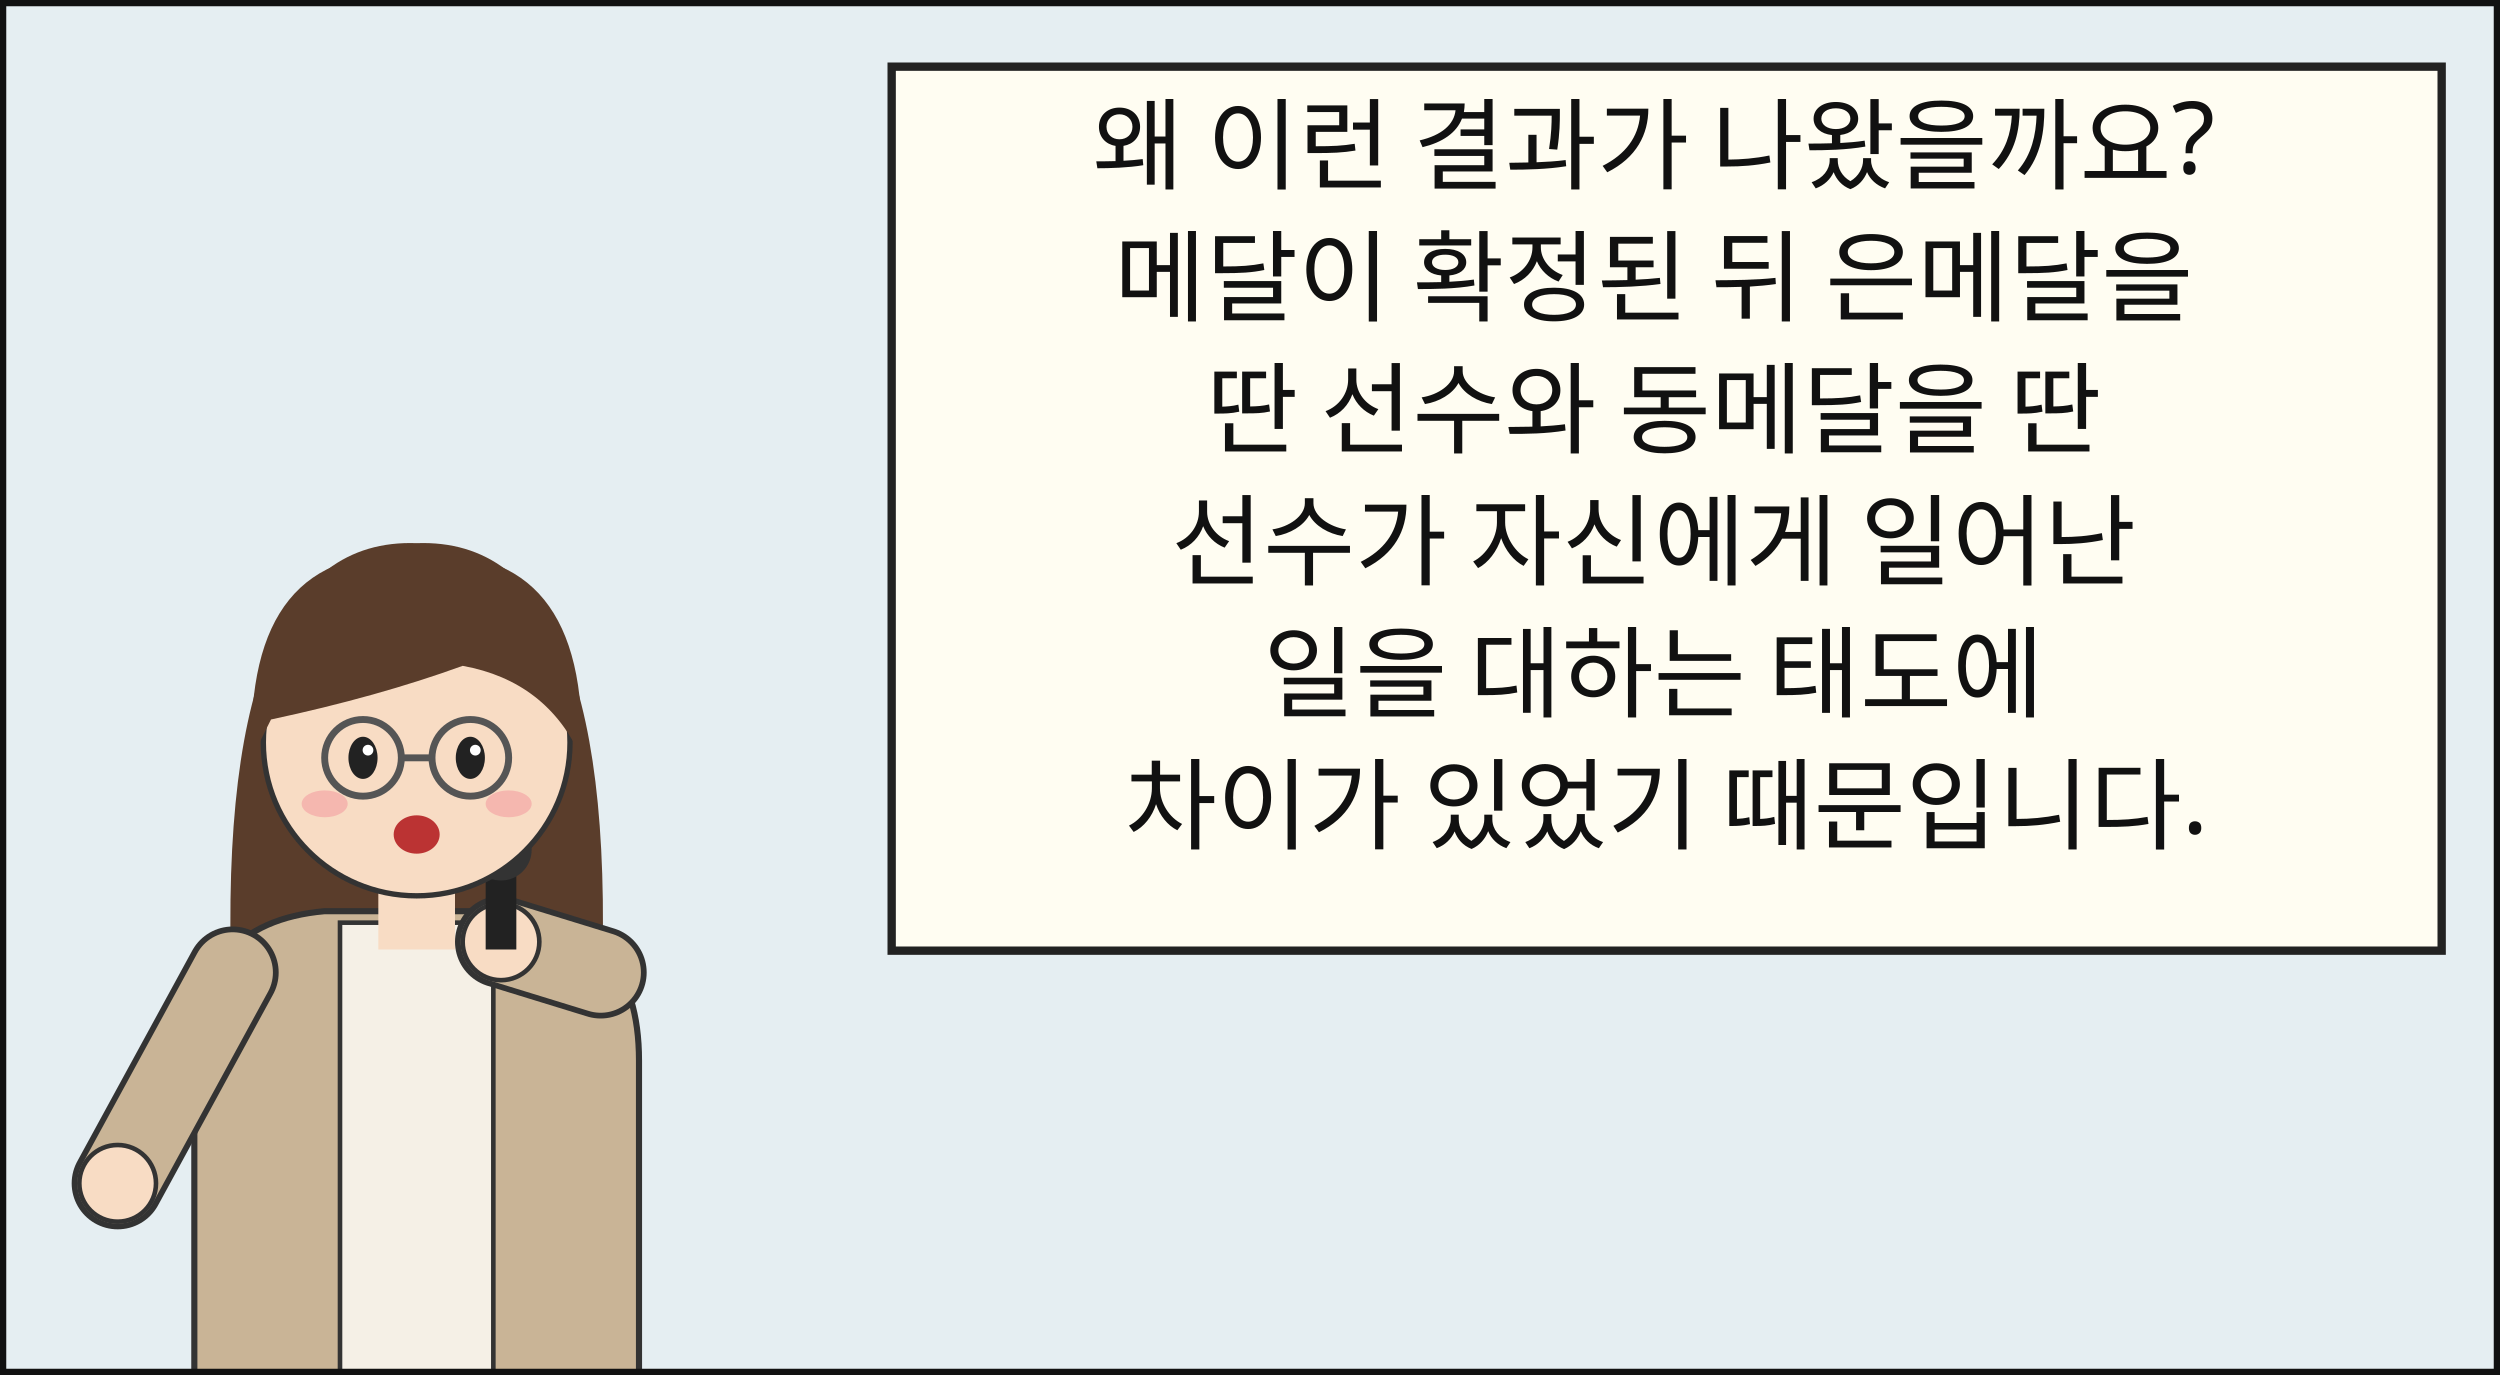
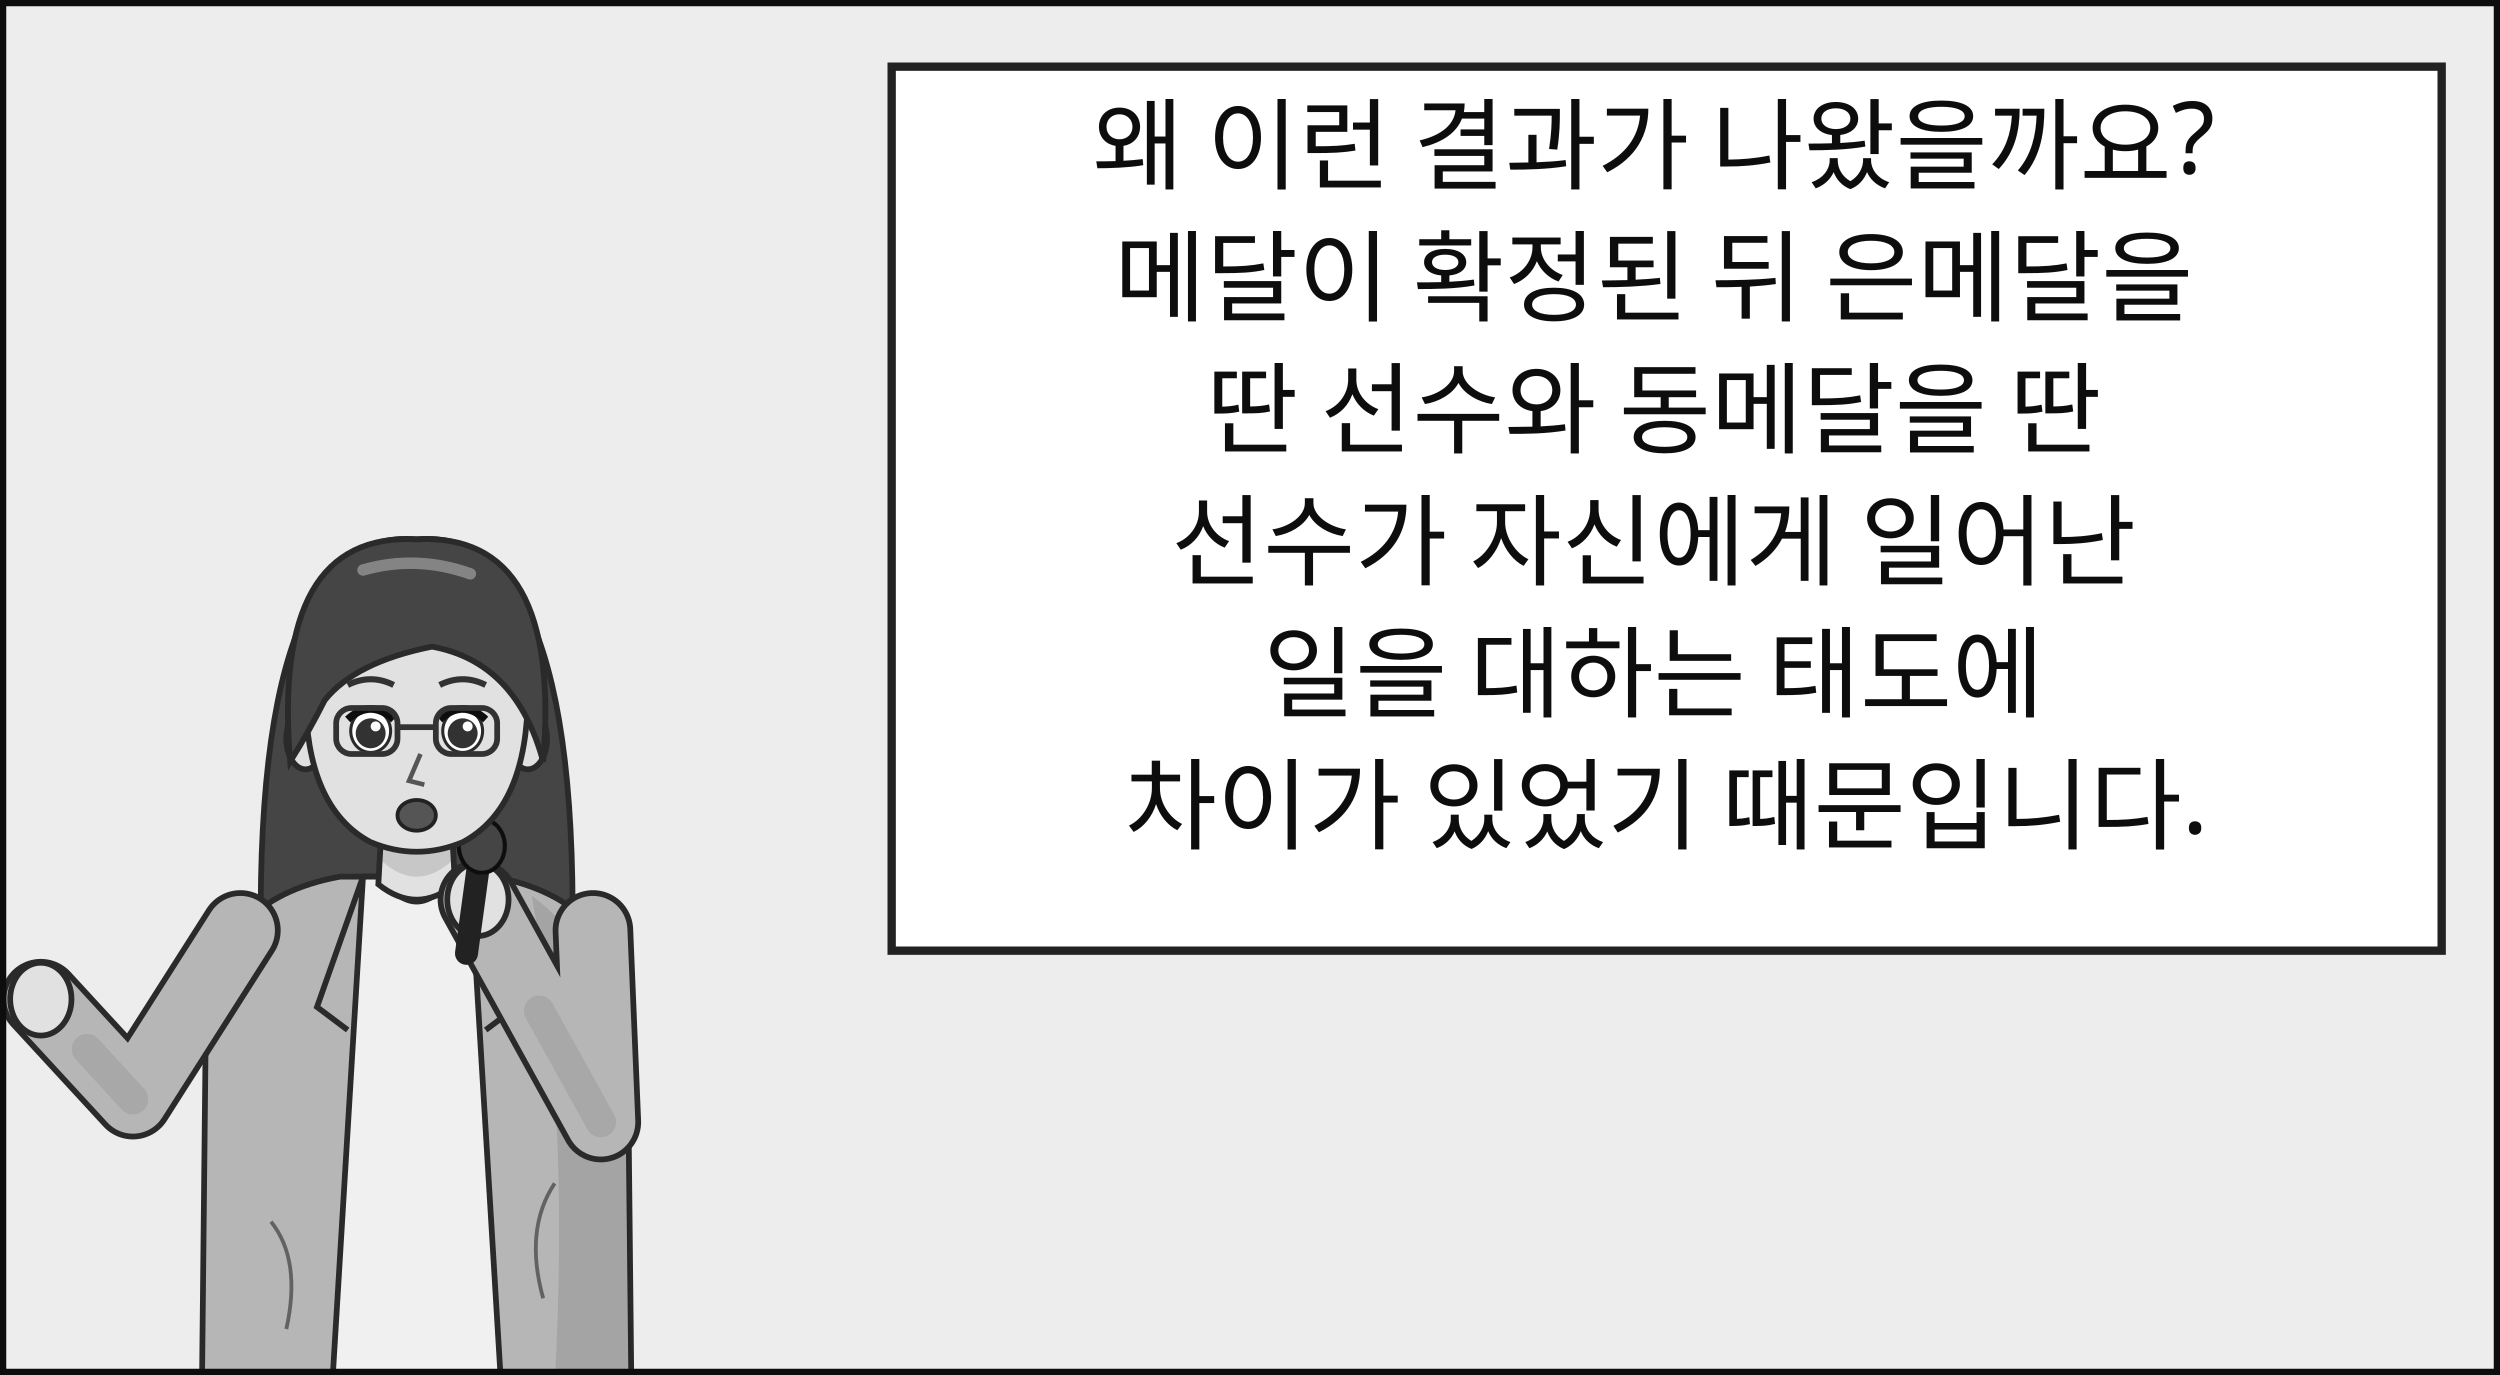
<svg xmlns="http://www.w3.org/2000/svg" viewBox="0 0 600 330" width="600" height="330">
-   <clipPath id="c5">
-     <rect x="0" y="0" width="600" height="330" />
-   </clipPath>
-   <g clip-path="url(#c5)">
-     <rect x="0" y="0" width="600" height="330" fill="#e5eef2" />
-     <path d="M55.84,242.6 Q50.32,128.52 100,130.36 Q149.68,128.52 144.16,242.6 Z" fill="#5a3d2b" />
-     <path d="M46.64,330 L46.64,254.56 Q46.64,221.44 77.92,218.68 L122.08,218.68 Q153.36,221.44 153.36,254.56 L153.36,330 Z" fill="#c9b496" stroke="#333" stroke-width="1.472" />
-     <path d="M81.6,330 L81.6,221.44 L118.4,221.44 L118.4,330 Z" fill="#f5f0e6" stroke="#333" stroke-width="1.104" />
-     <rect x="90.8" y="207.64" width="18.4" height="20.24" fill="#f8dcc4" />
-     <path d="M55.84,233.4 L28.24,284.0" stroke="#333" stroke-width="22.08" stroke-linecap="round" />
-     <path d="M55.84,233.4 L28.24,284.0" stroke="#c9b496" stroke-width="19.32" stroke-linecap="round" />
-     <circle cx="28.24" cy="284.0" r="9.2" fill="#f8dcc4" stroke="#333" stroke-width="1.104" />
-     <path d="M144.16,233.4 L120.24,226.04" stroke="#333" stroke-width="22.08" stroke-linecap="round" />
-     <path d="M144.16,233.4 L120.24,226.04" stroke="#c9b496" stroke-width="19.32" stroke-linecap="round" />
-     <circle cx="120.24" cy="226.04" r="9.2" fill="#f8dcc4" stroke="#333" stroke-width="1.104" />
-     <rect x="116.56" y="205.8" width="7.36" height="22.08" fill="#222" />
-     <circle cx="120.24" cy="203.96" r="7.36" fill="#333" />
-     <circle cx="100" cy="178.2" r="36.8" fill="#f8dcc4" stroke="#333" stroke-width="1.288" />
-     <path d="M60.44,181.88 Q58.6,130.36 100,133.12 Q141.4,130.36 139.56,181.88 Q131.28,163.48 111.04,159.8 Q90.8,167.16 65.04,172.68 Z" fill="#5a3d2b" />
-     <ellipse cx="87.12" cy="181.88" rx="3.496" ry="5.06" fill="#222" />
-     <circle cx="88.316" cy="180.04" r="1.288" fill="#fff" />
-     <ellipse cx="112.88" cy="181.88" rx="3.496" ry="5.06" fill="#222" />
-     <circle cx="114.076" cy="180.04" r="1.288" fill="#fff" />
-     <circle cx="87.12" cy="181.88" r="9.2" fill="none" stroke="#555" stroke-width="1.656" />
-     <circle cx="112.88" cy="181.88" r="9.2" fill="none" stroke="#555" stroke-width="1.656" />
-     <path d="M96.32,181.88 L103.68,181.88" stroke="#555" stroke-width="1.656" />
-     <ellipse cx="100" cy="200.28" rx="5.52" ry="4.6" fill="#b33" />
-     <ellipse cx="77.92" cy="192.92" rx="5.52" ry="3.22" fill="#f4a6a6" opacity="0.7" />
-     <ellipse cx="122.08" cy="192.92" rx="5.52" ry="3.22" fill="#f4a6a6" opacity="0.7" />
-     <rect x="214" y="16" width="372" height="212.16" fill="#fffdf2" stroke="#222" stroke-width="2" />
-     <text x="400.0" y="43.6" font-size="24" text-anchor="middle" font-weight="normal" fill="#111" font-family="NanumGothic, 'Nanum Gothic', Gulim, sans-serif">
-       <tspan x="400.0" dy="0">왜 이런 결과가 나왔을까요?</tspan>
-       <tspan x="400.0" dy="31.68">메달이 확정된 뒤 은메달을</tspan>
-       <tspan x="400.0" dy="31.68">딴 선수와 동메달을 딴</tspan>
-       <tspan x="400.0" dy="31.68">선수가 자신에게 일어난</tspan>
-       <tspan x="400.0" dy="31.68">일을 대하는 태도에</tspan>
-       <tspan x="400.0" dy="31.68">차이가 있었기 때문입니다.</tspan>
-     </text>
+   <defs>
+     <filter id="gs">
+       <feColorMatrix type="saturate" values="0" />
+     </filter>
+   </defs>
+   <g filter="url(#gs)">
+     <clipPath id="c5">
+       <rect x="0" y="0" width="600" height="330" />
+     </clipPath>
+     <g clip-path="url(#c5)">
+       <rect x="0" y="0" width="600" height="330" fill="#e5eef2" />
+       <path d="M63.2,245.36 Q57.68,125.76 100,129.44 Q142.32,125.76 136.8,245.36 Q100,256.4 63.2,245.36 Z" fill="#5a3d2b" stroke="#2a2a2a" stroke-width="1.38" />
+       <path d="M48.48,332 L49.4,245.36 Q51.24,215.92 81.6,210.4 L118.4,210.4 Q148.76,215.92 150.6,245.36 L151.52,332 Z" fill="#c9b496" stroke="#2a2a2a" stroke-width="1.38" />
+       <path d="M87.12,210.4 L79.76,332 L120.24,332 L112.88,210.4 Z" fill="#f5f0e6" stroke="#2a2a2a" stroke-width="1.38" />
+       <path d="M87.12,210.4 L76.08,241.68 L83.44,247.2 M112.88,210.4 L123.92,241.68 L116.56,247.2" fill="none" stroke="#2a2a2a" stroke-width="1.38" />
+       <path d="M90.8,209.48 Q100,223.28 109.2,209.48" fill="none" stroke="#2a2a2a" stroke-width="1.38" />
+       <path d="M127.6,215.0 Q147.84,228.8 150.6,274.8 L151.52,332 L133.12,332 Q136.8,265.6 127.6,215.0 Z" fill="#000" opacity="0.10" />
+       <path d="M65.04,293.2 Q72.4,302.4 68.72,318.96 M133.12,284.0 Q125.76,295.04 130.36,311.6" fill="none" stroke="#2a2a2a" stroke-width="0.92" opacity="0.6" />
+       <path d="M91.72,195.68 L90.8,212.24 Q100,219.6 109.2,212.24 L108.28,195.68 Z" fill="#f8dcc4" stroke="#2a2a2a" stroke-width="1.38" />
+       <path d="M91.72,199.36 Q100,208.56 108.28,199.36 L108.28,206.72 Q100,214.08 91.72,206.72 Z" fill="#000" opacity="0.12" />
+       <path d="M57.7,223.3 L31.9,263.8 L9.8,239.8" fill="none" stroke="#2a2a2a" stroke-width="19.32" stroke-linecap="round" stroke-linejoin="round" />
+       <path d="M57.7,223.3 L31.9,263.8 L9.8,239.8" fill="none" stroke="#c9b496" stroke-width="16.56" stroke-linecap="round" stroke-linejoin="round" />
+       <path d="M31.9,263.8 L20.9,251.8" stroke="#000" opacity="0.08" stroke-width="7.36" stroke-linecap="round" />
+       <ellipse cx="9.8" cy="239.8" rx="7.36" ry="8.74" fill="#f8dcc4" stroke="#2a2a2a" stroke-width="1.38" />
+       <path d="M142.3,223.3 L144.2,269.3 L114.7,215.9" fill="none" stroke="#2a2a2a" stroke-width="19.32" stroke-linecap="round" stroke-linejoin="round" />
+       <path d="M142.3,223.3 L144.2,269.3 L114.7,215.9" fill="none" stroke="#c9b496" stroke-width="16.56" stroke-linecap="round" stroke-linejoin="round" />
+       <path d="M144.2,269.3 L129.4,242.6" stroke="#000" opacity="0.08" stroke-width="7.36" stroke-linecap="round" />
+       <ellipse cx="114.7" cy="215.9" rx="7.36" ry="8.74" fill="#f8dcc4" stroke="#2a2a2a" stroke-width="1.38" />
+       <path d="M114.72,208.56 L111.96,228.8" stroke="#222" stroke-width="5.52" stroke-linecap="round" />
+       <ellipse cx="115.64" cy="203.04" rx="5.52" ry="6.44" fill="#444" stroke="#111" stroke-width="1" />
+       <ellipse cx="73.32" cy="177.28" rx="4.6" ry="7.36" fill="#f8dcc4" stroke="#2a2a2a" stroke-width="1.38" />
+       <ellipse cx="126.68" cy="177.28" rx="4.6" ry="7.36" fill="#f8dcc4" stroke="#2a2a2a" stroke-width="1.38" />
+       <path d="M73.32,166.24 Q73.32,193.84 88.96,202.12 Q100,206.72 111.04,202.12 Q126.68,193.84 126.68,166.24 Q126.68,139.56 100,139.56 Q73.32,139.56 73.32,166.24 Z" fill="#f8dcc4" stroke="#2a2a2a" stroke-width="1.38" />
+       <path d="M69.64,182.8 Q65.04,127.6 100,129.44 Q134.96,127.6 130.36,182.8 Q123.92,158.88 103.68,155.2 Q85.28,158.88 77.92,168.08 Q74.24,175.44 69.64,182.8 Z" fill="#5a3d2b" stroke="#2a2a2a" stroke-width="1.38" />
+       <path d="M87.12,136.8 Q100,133.12 112.88,137.72" stroke="#fff" opacity="0.35" stroke-width="2.76" fill="none" stroke-linecap="round" />
+       <ellipse cx="88.96" cy="175.44" rx="4.784" ry="5.152" fill="#fff" stroke="#2a2a2a" stroke-width="0.736" />
+       <circle cx="88.96" cy="175.992" r="3.588" fill="#333" />
+       <circle cx="90.156" cy="174.336" r="1.196" fill="#fff" />
+       <path d="M83.44,172.68 Q88.96,167.62 94.48,172.68" stroke="#111" stroke-width="1.84" fill="none" />
+       <ellipse cx="111.04" cy="175.44" rx="4.784" ry="5.152" fill="#fff" stroke="#2a2a2a" stroke-width="0.736" />
+       <circle cx="111.04" cy="175.992" r="3.588" fill="#333" />
+       <circle cx="112.236" cy="174.336" r="1.196" fill="#fff" />
+       <path d="M105.52,172.68 Q111.04,167.62 116.56,172.68" stroke="#111" stroke-width="1.84" fill="none" />
+       <path d="M83.44,164.4 Q88.96,161.64 94.48,164.4 M116.56,164.4 Q111.04,161.64 105.52,164.4" stroke="#333" stroke-width="1.472" fill="none" />
+       <path d="M100.92,180.96 L98.16,187.4 L101.84,188.32" stroke="#555" stroke-width="1.104" fill="none" />
+       <rect x="80.68" y="169.92" width="14.72" height="11.04" rx="3.68" fill="none" stroke="#333" stroke-width="1.38" />
+       <rect x="104.6" y="169.92" width="14.72" height="11.04" rx="3.68" fill="none" stroke="#333" stroke-width="1.38" />
+       <path d="M95.4,174.52 L104.6,174.52" stroke="#333" stroke-width="1.38" />
+       <ellipse cx="100" cy="195.68" rx="4.6" ry="3.68" fill="#555" stroke="#222" stroke-width="0.92" />
+       <rect x="214" y="16" width="372" height="212.16" fill="#ffffff" stroke="#222" stroke-width="2" />
+       <text x="400.0" y="43.6" font-size="24" text-anchor="middle" font-weight="normal" fill="#111" font-family="NanumGothic, 'Nanum Gothic', Gulim, sans-serif">
+         <tspan x="400.0" dy="0">왜 이런 결과가 나왔을까요?</tspan>
+         <tspan x="400.0" dy="31.68">메달이 확정된 뒤 은메달을</tspan>
+         <tspan x="400.0" dy="31.68">딴 선수와 동메달을 딴</tspan>
+         <tspan x="400.0" dy="31.68">선수가 자신에게 일어난</tspan>
+         <tspan x="400.0" dy="31.68">일을 대하는 태도에</tspan>
+         <tspan x="400.0" dy="31.68">차이가 있었기 때문입니다.</tspan>
+       </text>
+     </g>
+     <rect x="0" y="0" width="600" height="330" fill="none" stroke="#111" stroke-width="3" />
  </g>
-   <rect x="0" y="0" width="600" height="330" fill="none" stroke="#111" stroke-width="3" />
</svg>
